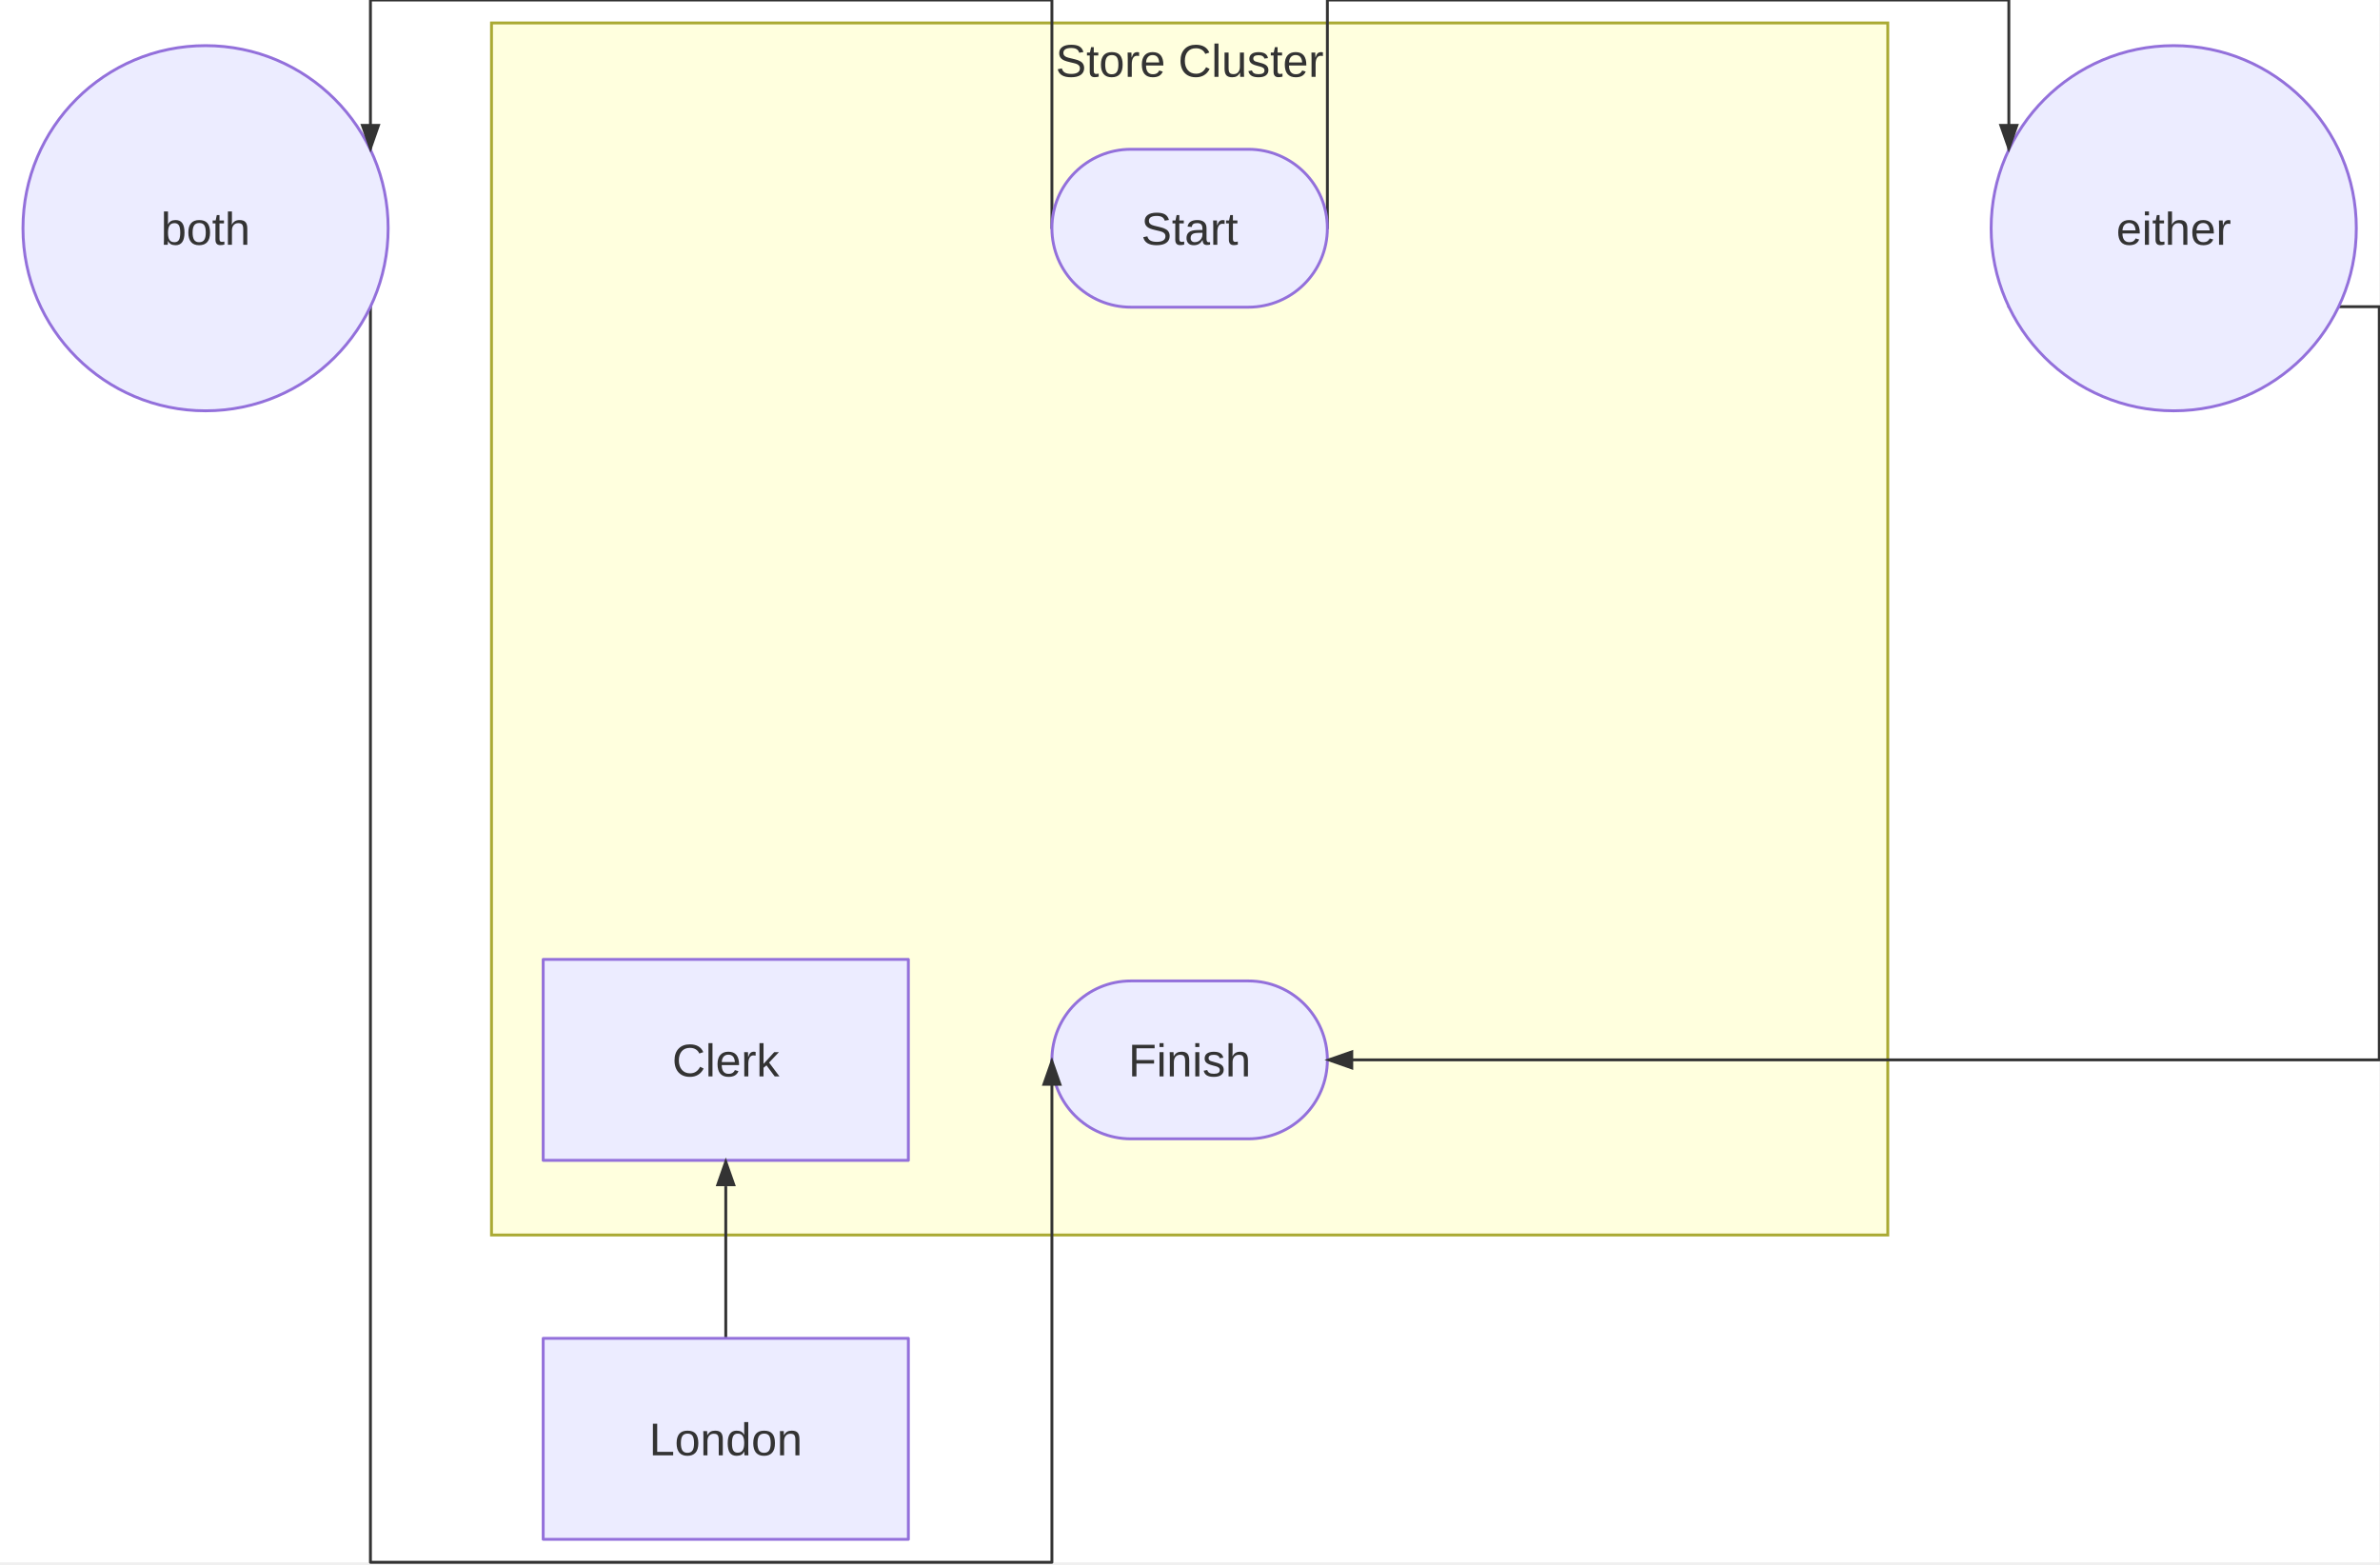
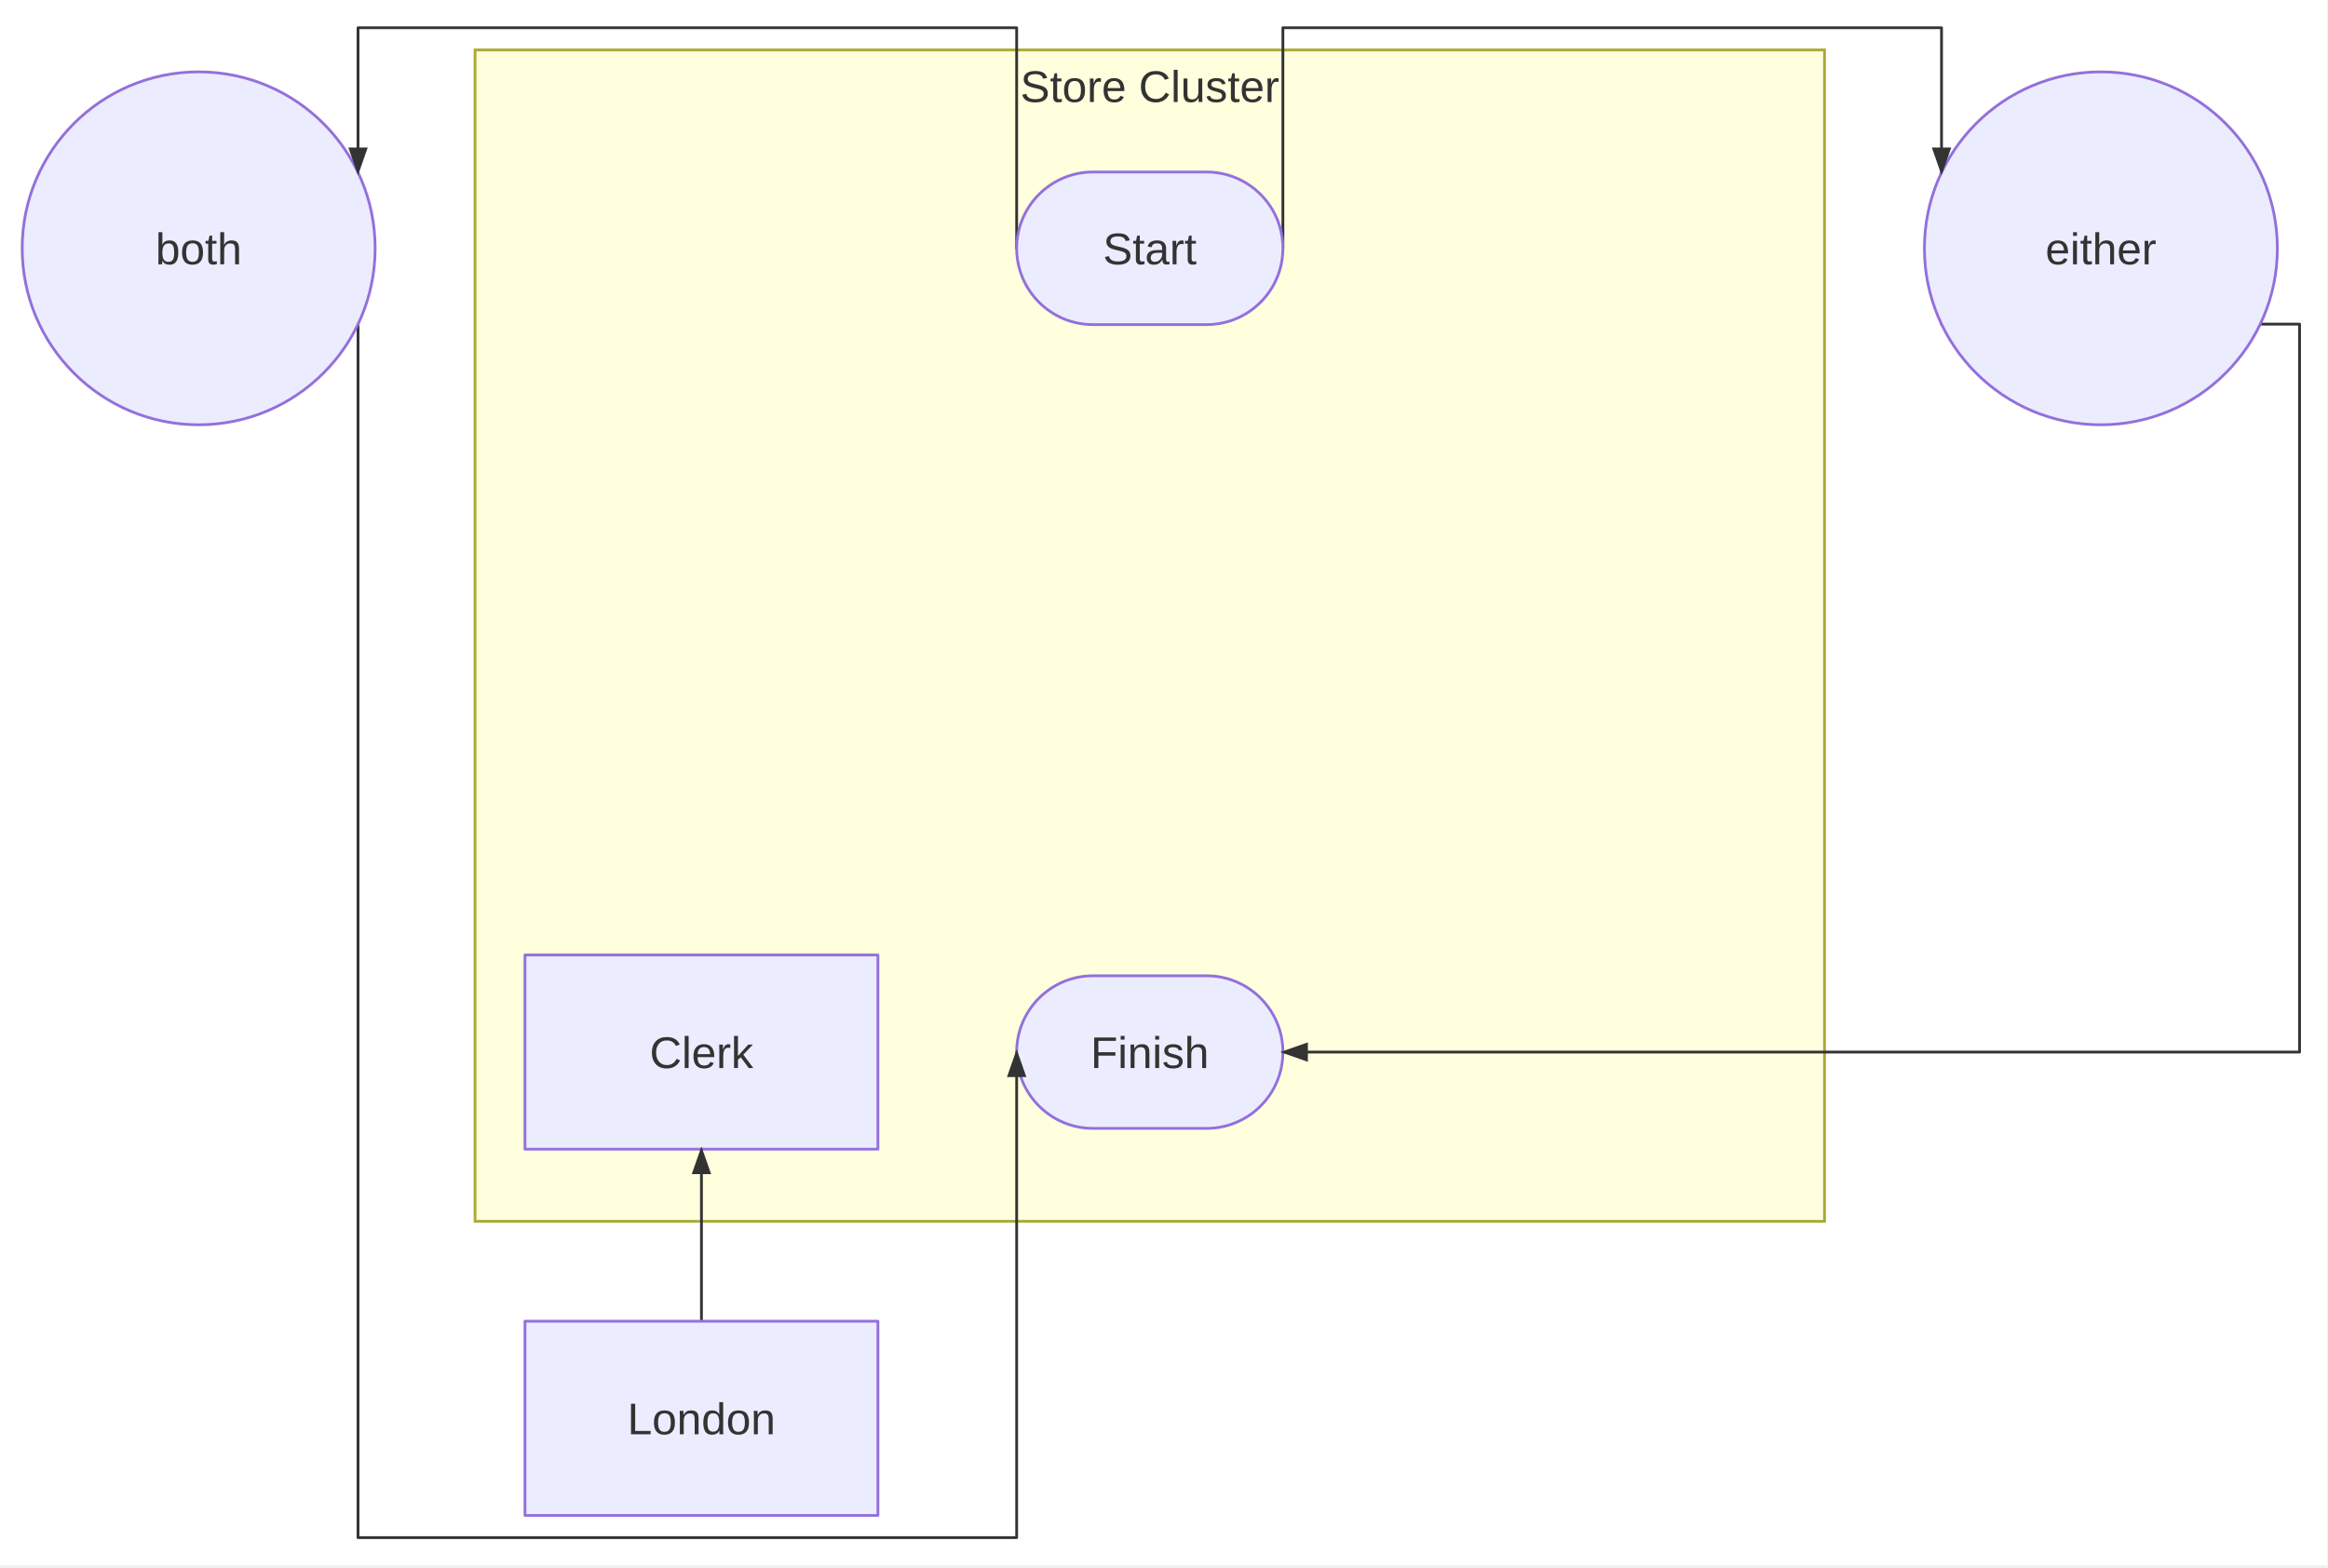
- <svg xmlns="http://www.w3.org/2000/svg" width="829" height="545" viewBox="0 0 829 545">
-   <rect x="0" y="0" width="828.75" height="544.2" fill="white" />
-   <rect x="171.2" y="8" width="486.35" height="422.2" fill="#ffffde" stroke="#aaaa33" stroke-width="1" />
-   <text x="414.375" y="26.76" text-anchor="middle" fill="#333" font-family="&quot;trebuchet ms&quot;, verdana, arial, sans-serif" font-size="16px">Store Cluster</text>
-   <line x1="252.8" y1="466.2" x2="252.8" y2="413.2" stroke="#333333" stroke-width="1" stroke-linecap="butt" data-edge-source="london" data-edge-target="clerk" />
-   <path d="M366.4,79.5L366.4,0L129.031,0L129.031,52.174" fill="none" stroke="#333333" stroke-width="1" stroke-linejoin="round" stroke-linecap="round" data-edge-source="start" data-edge-target="both" />
-   <path d="M129.031,106.826L129.031,544.2L366.4,544.2L366.4,369.2" fill="none" stroke="#333333" stroke-width="1" stroke-linejoin="round" stroke-linecap="round" data-edge-source="both" data-edge-target="finish" />
-   <path d="M462.35,79.5L462.35,0L699.719,0L699.719,52.174" fill="none" stroke="#333333" stroke-width="1" stroke-linejoin="round" stroke-linecap="round" data-edge-source="start" data-edge-target="either" />
-   <path d="M699.719,106.826L828.75,106.826L828.75,369.2L462.35,369.2" fill="none" stroke="#333333" stroke-width="1" stroke-linejoin="round" stroke-linecap="round" data-edge-source="either" data-edge-target="finish" />
-   <path d="M71.6,15.9 A63.6,63.6 0 1 1 71.6,143.1 A63.6,63.6 0 1 1 71.6,15.9 Z" fill="#ECECFF" stroke="#9370DB" stroke-width="1" stroke-linejoin="round" stroke-linecap="round" />
-   <path d="M757.15,15.9 A63.6,63.6 0 1 1 757.15,143.1 A63.6,63.6 0 1 1 757.15,15.9 Z" fill="#ECECFF" stroke="#9370DB" stroke-width="1" stroke-linejoin="round" stroke-linecap="round" />
-   <path d="M393.9,52 H434.85 A27.5,27.5 0 0 1 434.85,107 H393.9 A27.5,27.5 0 0 1 393.9,52 Z" fill="#ECECFF" stroke="#9370DB" stroke-width="1" stroke-linejoin="round" stroke-linecap="round" />
-   <path d="M189.2,334.2 H316.4 V404.2 H189.2 Z" fill="#ECECFF" stroke="#9370DB" stroke-width="1" stroke-linejoin="round" stroke-linecap="round" />
-   <path d="M393.9,341.7 H434.85 A27.5,27.5 0 0 1 434.85,396.7 H393.9 A27.5,27.5 0 0 1 393.9,341.7 Z" fill="#ECECFF" stroke="#9370DB" stroke-width="1" stroke-linejoin="round" stroke-linecap="round" />
-   <path d="M189.2,466.2 H316.4 V536.2 H189.2 Z" fill="#ECECFF" stroke="#9370DB" stroke-width="1" stroke-linejoin="round" stroke-linecap="round" />
-   <polygon points="252.8,403.2 256.3,413.2 249.3,413.2" fill="#333333" stroke="none" />
-   <polygon points="129.031,53.174 125.531,43.174 132.531,43.174" fill="#333333" stroke="none" />
-   <polygon points="366.4,368.2 369.9,378.2 362.9,378.2" fill="#333333" stroke="none" />
-   <polygon points="699.719,53.174 696.219,43.174 703.219,43.174" fill="#333333" stroke="none" />
-   <polygon points="461.35,369.2 471.35,365.7 471.35,372.7" fill="#333333" stroke="none" />
-   <text x="71.6" y="85.26" text-anchor="middle" fill="#333" font-family="&quot;trebuchet ms&quot;, verdana, arial, sans-serif" font-size="16" font-weight="normal">both</text>
-   <text x="757.15" y="85.26" text-anchor="middle" fill="#333" font-family="&quot;trebuchet ms&quot;, verdana, arial, sans-serif" font-size="16" font-weight="normal">either</text>
-   <text x="414.375" y="85.26" text-anchor="middle" fill="#333" font-family="&quot;trebuchet ms&quot;, verdana, arial, sans-serif" font-size="16" font-weight="normal">Start</text>
-   <text x="252.8" y="374.96" text-anchor="middle" fill="#333" font-family="&quot;trebuchet ms&quot;, verdana, arial, sans-serif" font-size="16" font-weight="normal">Clerk</text>
-   <text x="414.375" y="374.96" text-anchor="middle" fill="#333" font-family="&quot;trebuchet ms&quot;, verdana, arial, sans-serif" font-size="16" font-weight="normal">Finish</text>
-   <text x="252.8" y="506.96" text-anchor="middle" fill="#333" font-family="&quot;trebuchet ms&quot;, verdana, arial, sans-serif" font-size="16" font-weight="normal">London</text>
+ <svg xmlns="http://www.w3.org/2000/svg" width="839" height="565" viewBox="0 0 839 565">
+   <rect x="0" y="0" width="838.75" height="564.2" fill="white" />
+   <rect x="171.2" y="18" width="486.35" height="422.2" fill="#ffffde" stroke="#aaaa33" stroke-width="1" />
+   <text x="414.375" y="36.76" text-anchor="middle" fill="#333" font-family="&quot;trebuchet ms&quot;, verdana, arial, sans-serif" font-size="16px">Store Cluster</text>
+   <line x1="252.8" y1="476.2" x2="252.8" y2="423.2" stroke="#333333" stroke-width="1" stroke-linecap="butt" data-edge-source="london" data-edge-target="clerk" />
+   <path d="M366.4,89.5L366.4,10L129.031,10L129.031,62.174" fill="none" stroke="#333333" stroke-width="1" stroke-linejoin="round" stroke-linecap="round" data-edge-source="start" data-edge-target="both" />
+   <path d="M129.031,116.826L129.031,554.2L366.4,554.2L366.4,379.2" fill="none" stroke="#333333" stroke-width="1" stroke-linejoin="round" stroke-linecap="round" data-edge-source="both" data-edge-target="finish" />
+   <path d="M462.35,89.5L462.35,10L699.719,10L699.719,62.174" fill="none" stroke="#333333" stroke-width="1" stroke-linejoin="round" stroke-linecap="round" data-edge-source="start" data-edge-target="either" />
+   <path d="M699.719,116.826L828.75,116.826L828.75,379.2L462.35,379.2" fill="none" stroke="#333333" stroke-width="1" stroke-linejoin="round" stroke-linecap="round" data-edge-source="either" data-edge-target="finish" />
+   <path d="M71.6,25.9 A63.6,63.6 0 1 1 71.6,153.1 A63.6,63.6 0 1 1 71.6,25.9 Z" fill="#ECECFF" stroke="#9370DB" stroke-width="1" stroke-linejoin="round" stroke-linecap="round" />
+   <path d="M757.15,25.9 A63.6,63.6 0 1 1 757.15,153.1 A63.6,63.6 0 1 1 757.15,25.9 Z" fill="#ECECFF" stroke="#9370DB" stroke-width="1" stroke-linejoin="round" stroke-linecap="round" />
+   <path d="M393.9,62 H434.85 A27.5,27.5 0 0 1 434.85,117 H393.9 A27.5,27.5 0 0 1 393.9,62 Z" fill="#ECECFF" stroke="#9370DB" stroke-width="1" stroke-linejoin="round" stroke-linecap="round" />
+   <path d="M189.2,344.2 H316.4 V414.2 H189.2 Z" fill="#ECECFF" stroke="#9370DB" stroke-width="1" stroke-linejoin="round" stroke-linecap="round" />
+   <path d="M393.9,351.7 H434.85 A27.5,27.5 0 0 1 434.85,406.7 H393.9 A27.5,27.5 0 0 1 393.9,351.7 Z" fill="#ECECFF" stroke="#9370DB" stroke-width="1" stroke-linejoin="round" stroke-linecap="round" />
+   <path d="M189.2,476.2 H316.4 V546.2 H189.2 Z" fill="#ECECFF" stroke="#9370DB" stroke-width="1" stroke-linejoin="round" stroke-linecap="round" />
+   <polygon points="252.8,413.2 256.3,423.2 249.3,423.2" fill="#333333" stroke="none" />
+   <polygon points="129.031,63.174 125.531,53.174 132.531,53.174" fill="#333333" stroke="none" />
+   <polygon points="366.4,378.2 369.9,388.2 362.9,388.2" fill="#333333" stroke="none" />
+   <polygon points="699.719,63.174 696.219,53.174 703.219,53.174" fill="#333333" stroke="none" />
+   <polygon points="461.35,379.2 471.35,375.7 471.35,382.7" fill="#333333" stroke="none" />
+   <text x="71.6" y="95.26" text-anchor="middle" fill="#333" font-family="&quot;trebuchet ms&quot;, verdana, arial, sans-serif" font-size="16" font-weight="normal">both</text>
+   <text x="757.15" y="95.26" text-anchor="middle" fill="#333" font-family="&quot;trebuchet ms&quot;, verdana, arial, sans-serif" font-size="16" font-weight="normal">either</text>
+   <text x="414.375" y="95.26" text-anchor="middle" fill="#333" font-family="&quot;trebuchet ms&quot;, verdana, arial, sans-serif" font-size="16" font-weight="normal">Start</text>
+   <text x="252.8" y="384.96" text-anchor="middle" fill="#333" font-family="&quot;trebuchet ms&quot;, verdana, arial, sans-serif" font-size="16" font-weight="normal">Clerk</text>
+   <text x="414.375" y="384.96" text-anchor="middle" fill="#333" font-family="&quot;trebuchet ms&quot;, verdana, arial, sans-serif" font-size="16" font-weight="normal">Finish</text>
+   <text x="252.8" y="516.96" text-anchor="middle" fill="#333" font-family="&quot;trebuchet ms&quot;, verdana, arial, sans-serif" font-size="16" font-weight="normal">London</text>
</svg>
